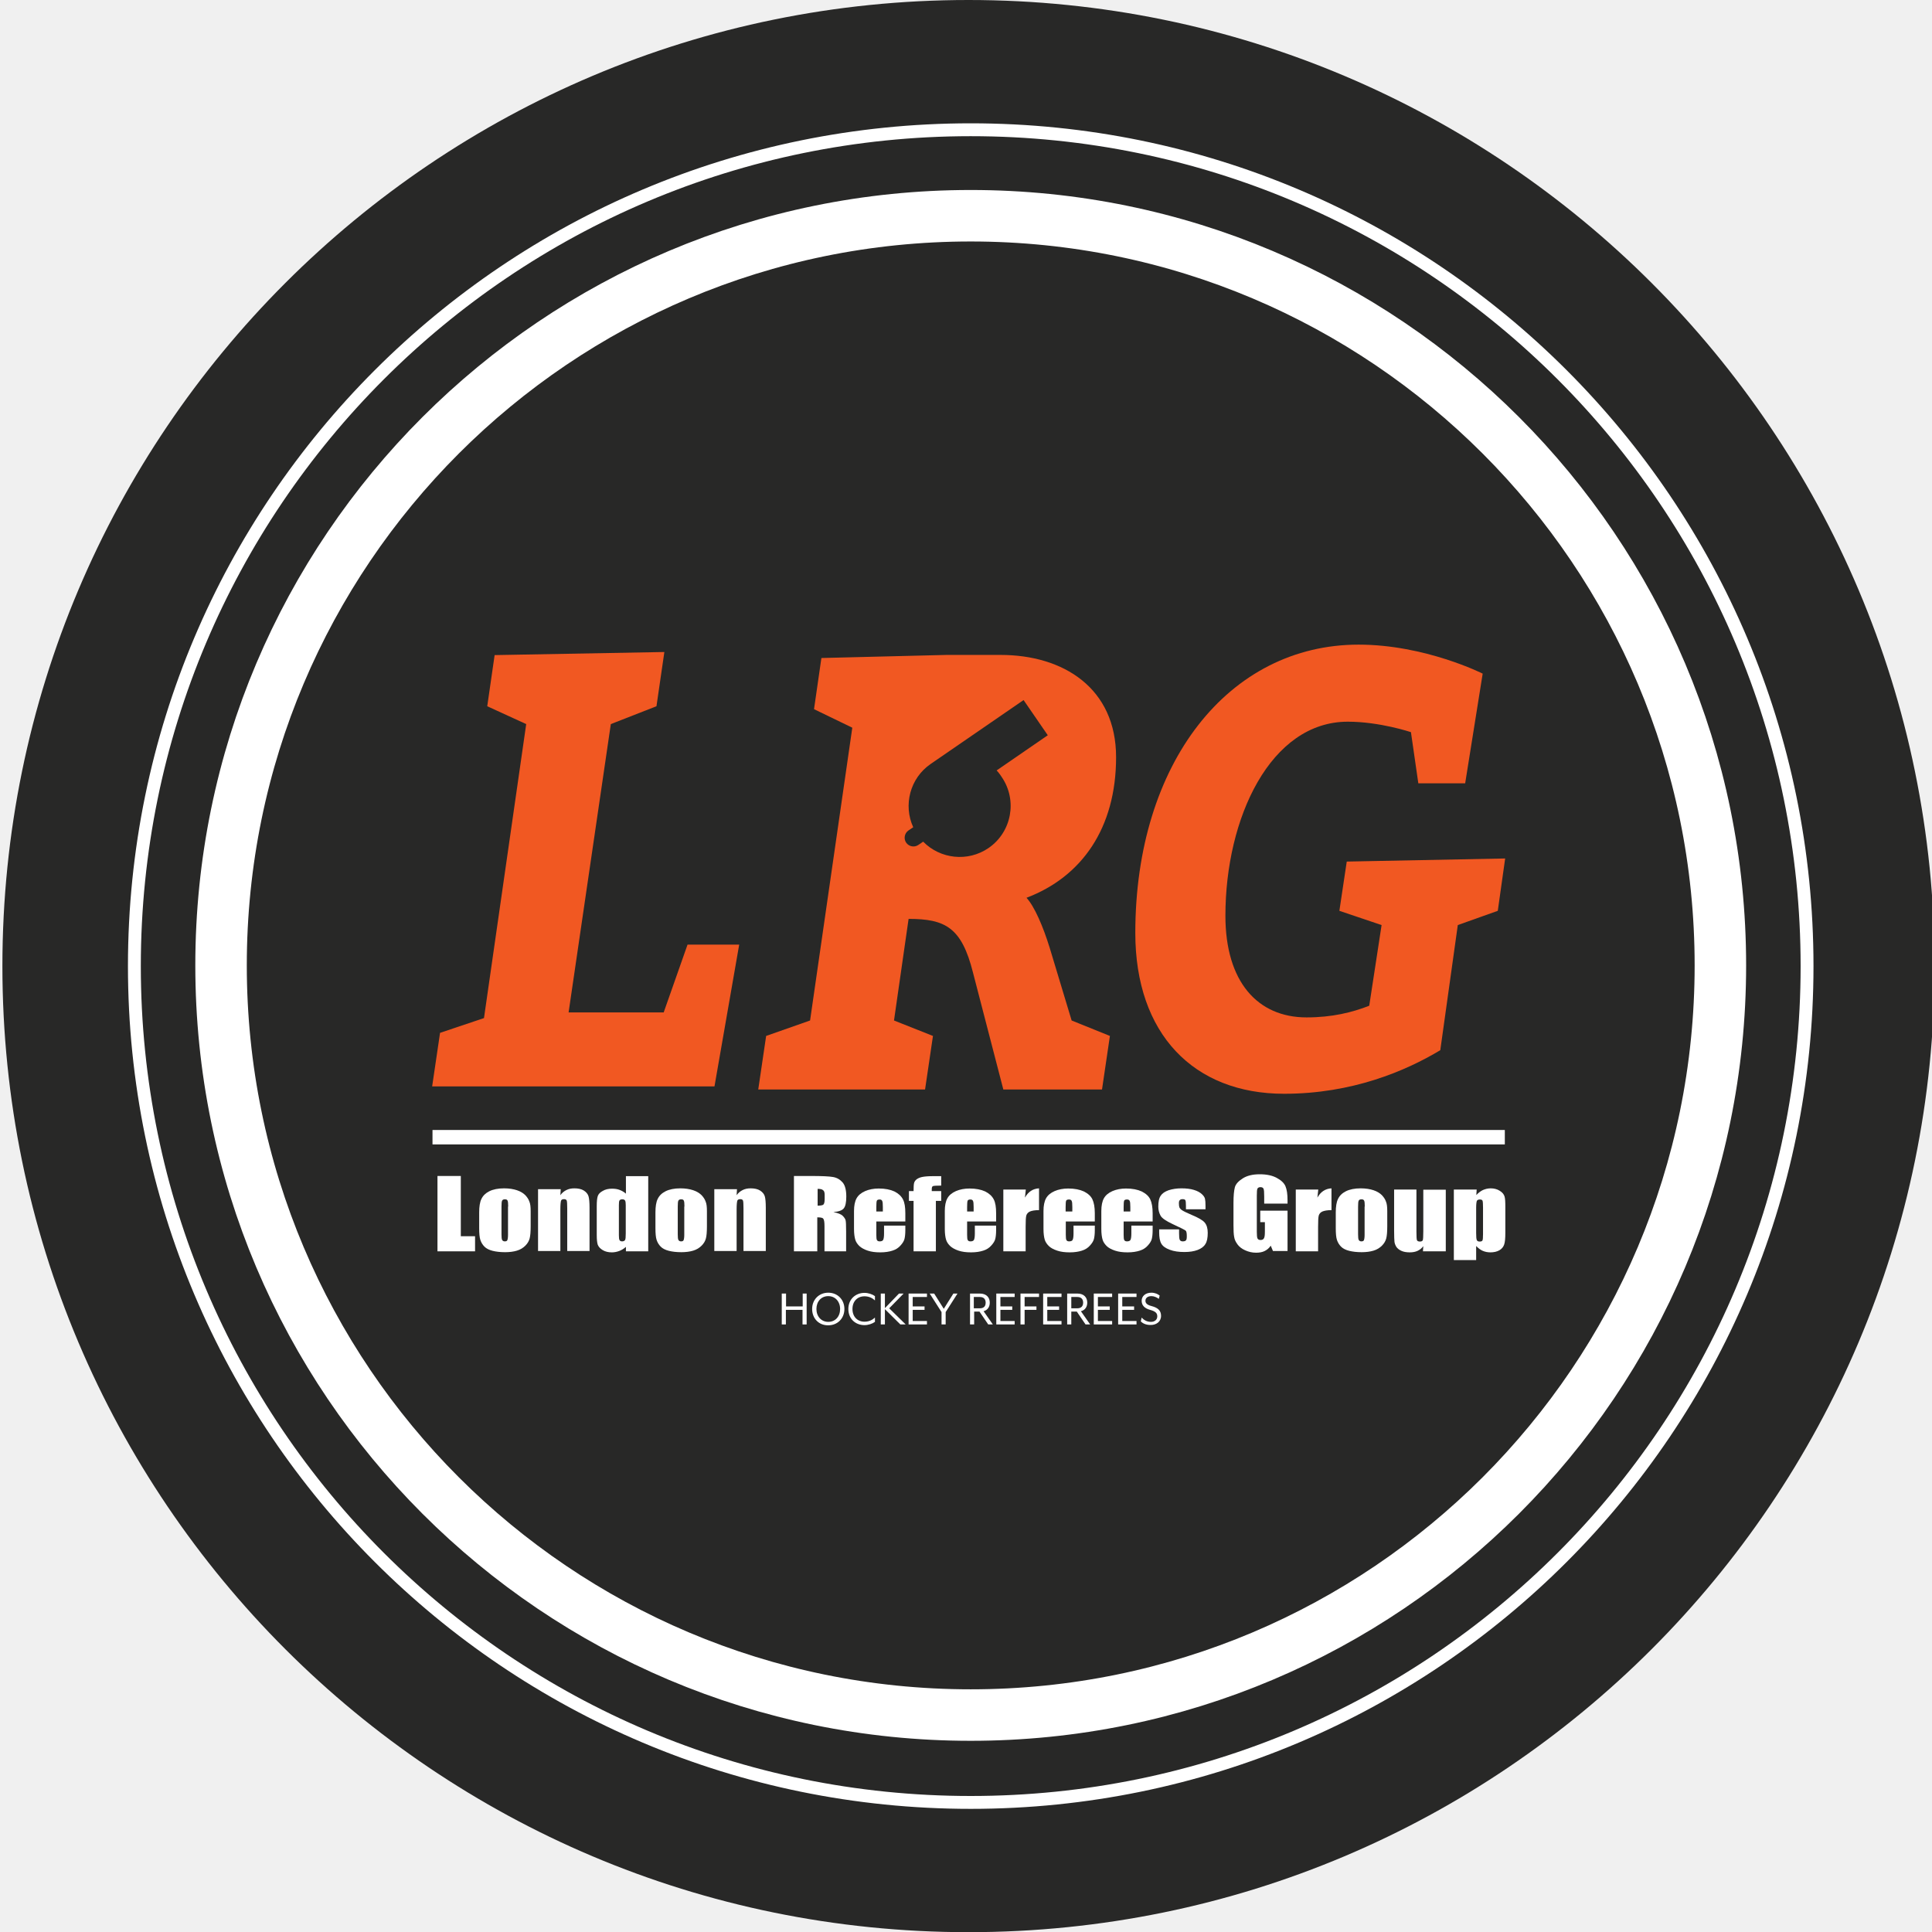
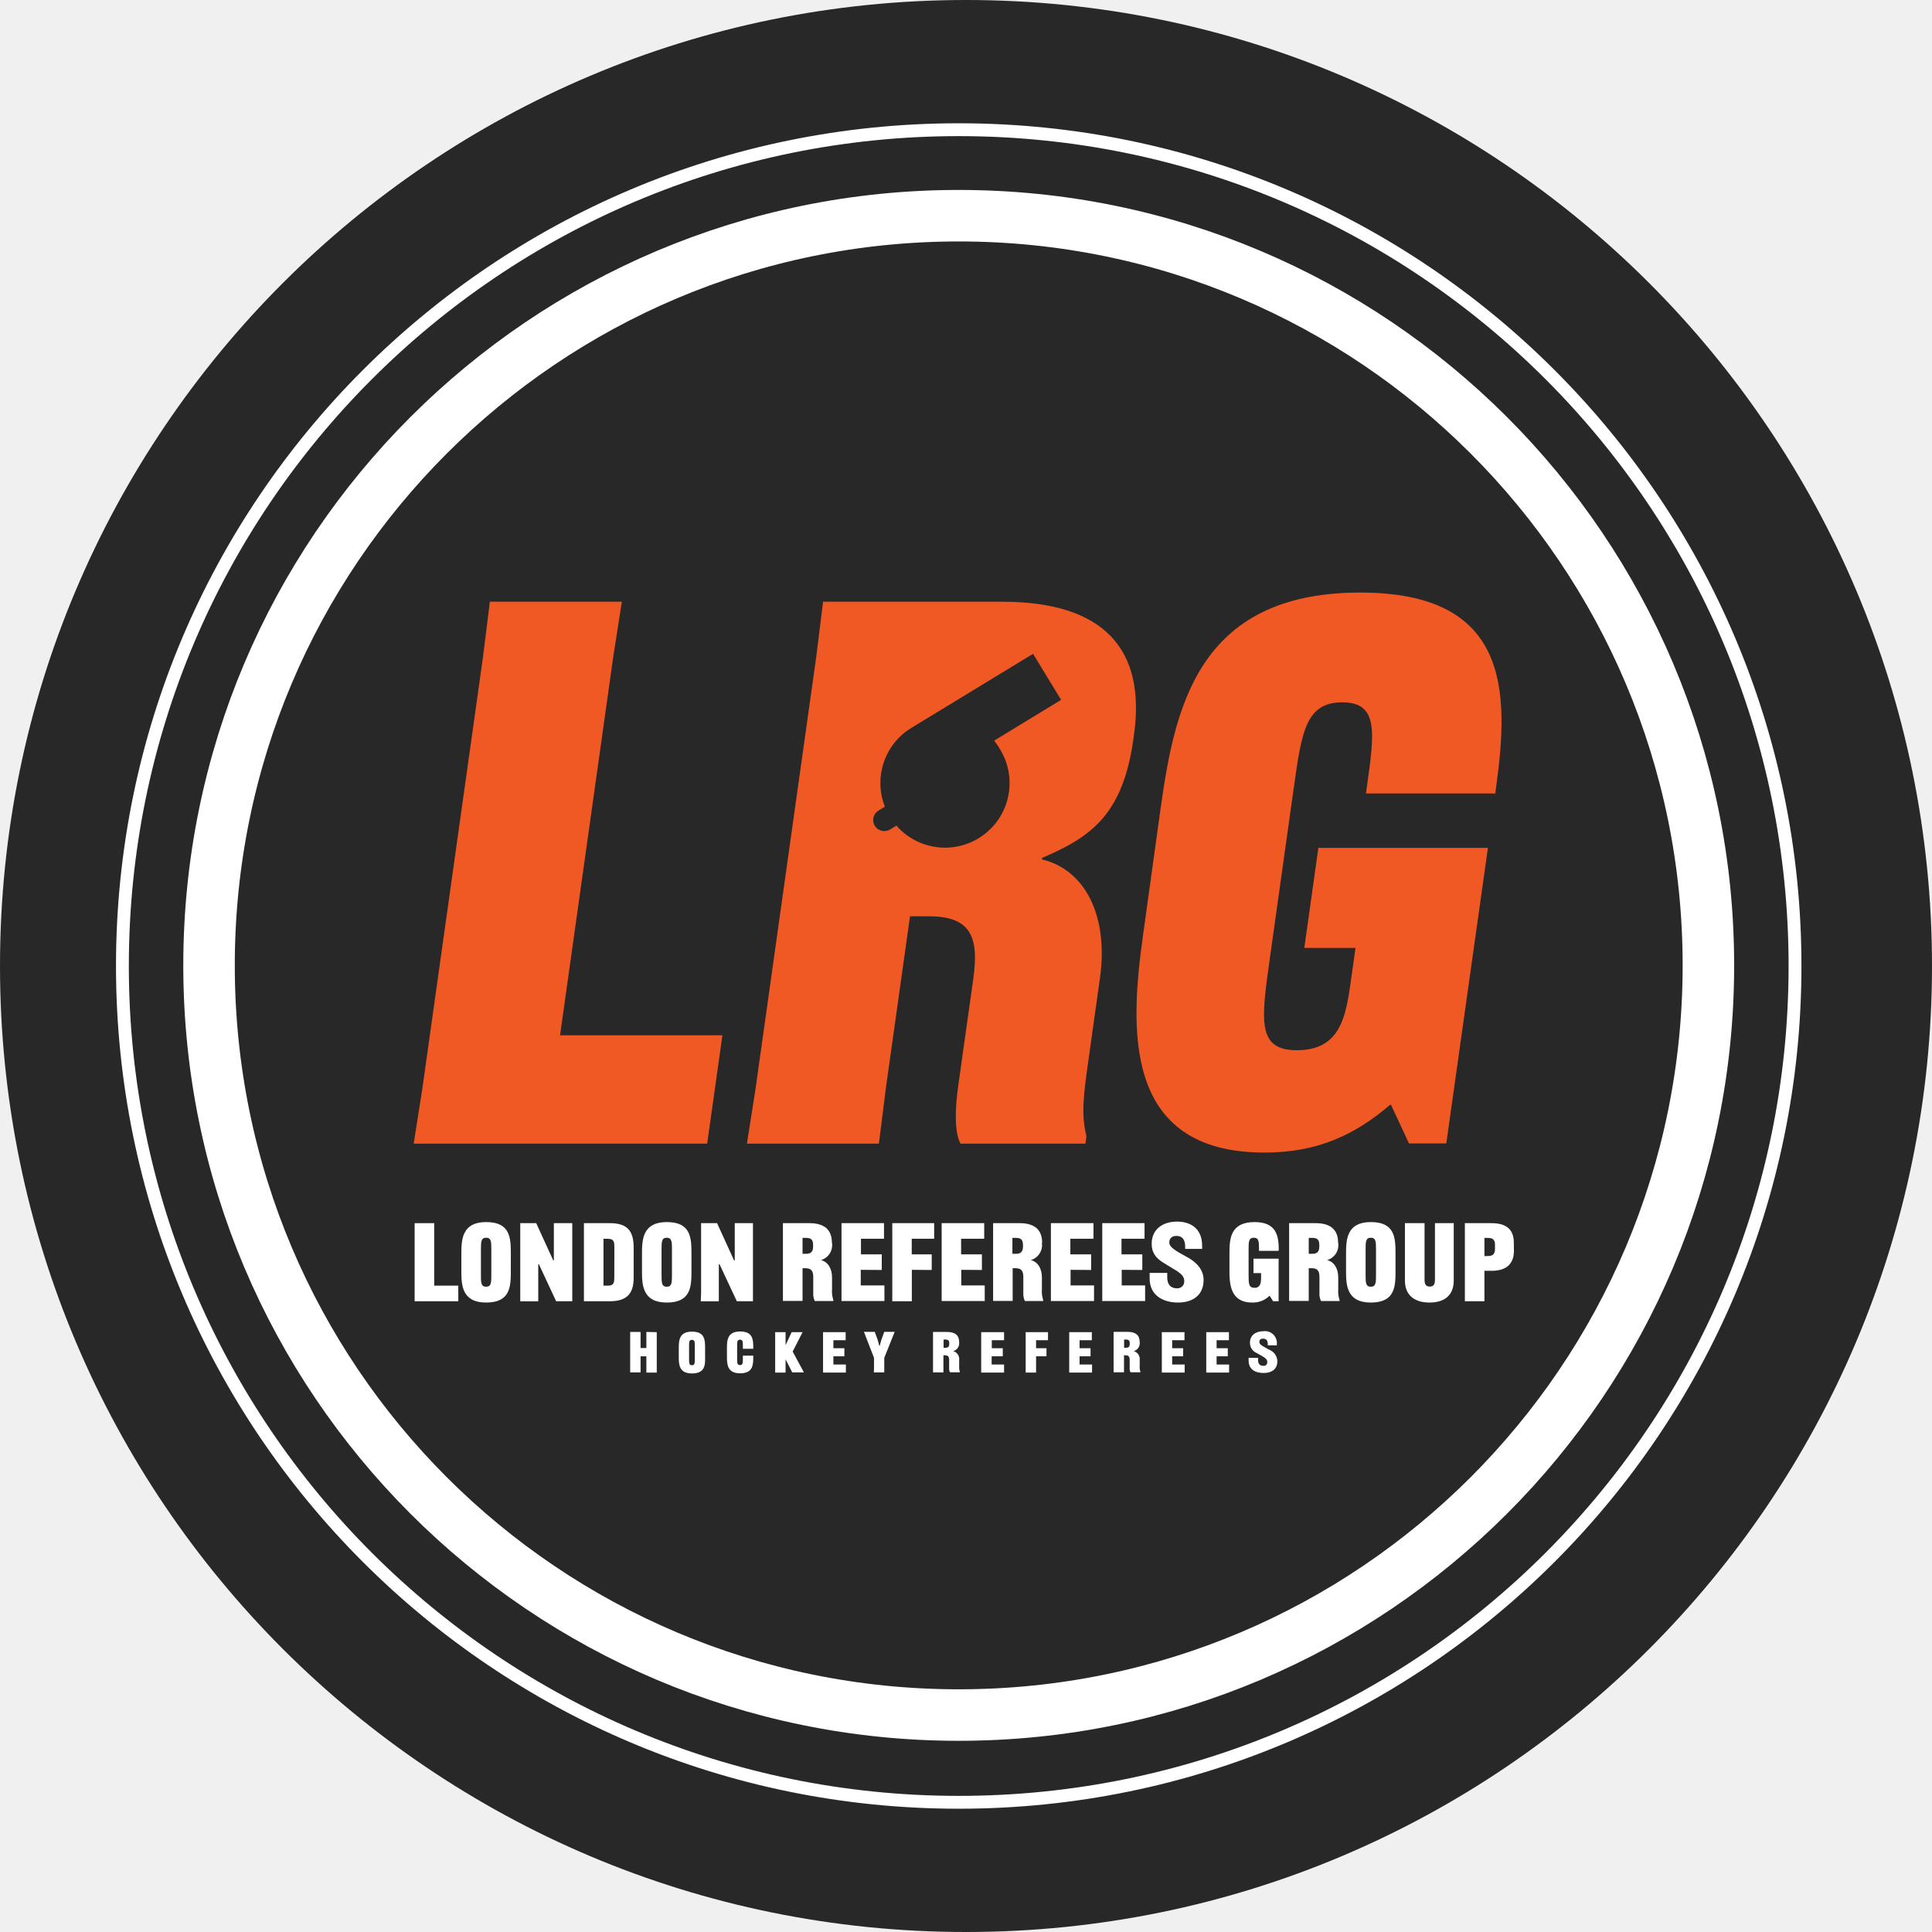
- <svg xmlns="http://www.w3.org/2000/svg" version="1.1" id="Layer_1" x="0px" y="0px" viewBox="0 0 112.57 112.57" style="enable-background:new 0 0 112.57 112.57;" xml:space="preserve">
-   <style type="text/css">
- 	.st0{fill:#282827;}
- 	.st1{fill:#F15822;}
- 	.st2{fill:#FFFFFF;}
- 	.st3{fill:none;stroke:#FFFFFF;stroke-width:3;stroke-miterlimit:10;}
- 	.st4{fill:none;stroke:#FFFFFF;stroke-width:0.75;stroke-miterlimit:10;}
- </style>
-   <g>
-     <circle class="st0" cx="56.43" cy="56.29" r="56.29" />
-   </g>
-   <path class="st1" d="M38.67,58.99l1.39-3.95h3.01l-1.44,8.26H25.18l0.46-3.12l2.56-0.86l2.46-17.13l-2.27-1.04l0.43-2.98l9.89-0.18  l-0.46,3.16l-2.66,1.04l-2.46,16.8H38.67z" />
-   <path class="st1" d="M74.82,63.73c-5.26,0-8.67-3.48-8.67-9.37c0-9.91,5.45-16.8,13.01-16.8c3.88,0,7.23,1.69,7.23,1.69l-1.02,6.39  h-2.73l-0.43-2.98c0,0-1.81-0.61-3.68-0.61c-4.5,0-7.13,5.6-7.13,11.31c0,3.84,1.87,5.92,4.73,5.92c1.48,0,2.66-0.29,3.65-0.68  l0.72-4.7l-2.46-0.83l0.43-2.87l9.23-0.18l-0.43,3.05l-2.33,0.83l-1.02,7.29C81.91,62.4,78.79,63.73,74.82,63.73z" />
-   <path class="st2" d="M26.85,68.52v3.51h0.83v0.88h-2.19v-4.39H26.85z" />
-   <path class="st2" d="M30.92,70.57v0.88c0,0.32-0.02,0.56-0.06,0.71c-0.04,0.15-0.12,0.29-0.25,0.42s-0.29,0.23-0.49,0.29  c-0.2,0.06-0.43,0.09-0.69,0.09c-0.29,0-0.53-0.03-0.73-0.08c-0.2-0.05-0.36-0.13-0.47-0.24s-0.19-0.24-0.24-0.39  c-0.05-0.15-0.07-0.38-0.07-0.69v-0.92c0-0.33,0.04-0.6,0.13-0.78c0.09-0.19,0.24-0.34,0.46-0.45c0.22-0.11,0.51-0.17,0.86-0.17  c0.29,0,0.54,0.04,0.75,0.11c0.21,0.07,0.37,0.17,0.49,0.29c0.11,0.12,0.19,0.24,0.23,0.36C30.9,70.13,30.92,70.32,30.92,70.57z   M29.61,70.3c0-0.18-0.01-0.3-0.04-0.35c-0.02-0.05-0.07-0.07-0.15-0.07c-0.08,0-0.13,0.02-0.16,0.07s-0.04,0.16-0.04,0.35v1.62  c0,0.17,0.01,0.28,0.04,0.33c0.03,0.05,0.08,0.08,0.15,0.08c0.08,0,0.13-0.02,0.15-0.07c0.02-0.05,0.04-0.15,0.04-0.3V70.3z" />
-   <path class="st2" d="M32.67,69.31l-0.02,0.33c0.09-0.13,0.21-0.23,0.35-0.3s0.29-0.1,0.47-0.1c0.22,0,0.41,0.04,0.55,0.13  s0.23,0.2,0.27,0.33c0.04,0.13,0.06,0.36,0.06,0.67v2.52h-1.3v-2.49c0-0.25-0.01-0.4-0.03-0.45c-0.02-0.05-0.07-0.08-0.16-0.08  c-0.09,0-0.15,0.03-0.17,0.09c-0.02,0.06-0.04,0.23-0.04,0.5v2.43h-1.3v-3.6H32.67z" />
-   <path class="st2" d="M37.77,68.52v4.39h-1.3v-0.26c-0.12,0.11-0.26,0.19-0.39,0.24c-0.14,0.05-0.28,0.08-0.43,0.08  c-0.2,0-0.38-0.04-0.53-0.13c-0.15-0.09-0.24-0.19-0.29-0.31c-0.04-0.12-0.06-0.31-0.06-0.57v-1.68c0-0.28,0.02-0.47,0.06-0.59  c0.04-0.12,0.14-0.22,0.29-0.3c0.15-0.09,0.33-0.13,0.54-0.13c0.16,0,0.31,0.02,0.44,0.07c0.13,0.05,0.26,0.12,0.37,0.22v-1.02  H37.77z M36.46,70.22c0-0.13-0.01-0.22-0.04-0.27c-0.03-0.05-0.08-0.07-0.16-0.07c-0.08,0-0.13,0.02-0.16,0.06  c-0.03,0.04-0.04,0.13-0.04,0.27v1.76c0,0.15,0.01,0.24,0.04,0.29c0.03,0.05,0.08,0.07,0.15,0.07c0.08,0,0.14-0.03,0.17-0.08  c0.03-0.05,0.04-0.18,0.04-0.38V70.22z" />
-   <path class="st2" d="M41.19,70.57v0.88c0,0.32-0.02,0.56-0.06,0.71c-0.04,0.15-0.12,0.29-0.25,0.42c-0.13,0.13-0.29,0.23-0.49,0.29  c-0.2,0.06-0.43,0.09-0.69,0.09c-0.29,0-0.53-0.03-0.73-0.08c-0.2-0.05-0.36-0.13-0.47-0.24s-0.19-0.24-0.24-0.39  c-0.05-0.15-0.07-0.38-0.07-0.69v-0.92c0-0.33,0.04-0.6,0.13-0.78c0.09-0.19,0.24-0.34,0.46-0.45c0.22-0.11,0.51-0.17,0.86-0.17  c0.29,0,0.54,0.04,0.75,0.11c0.21,0.07,0.37,0.17,0.49,0.29c0.11,0.12,0.19,0.24,0.23,0.36C41.17,70.13,41.19,70.32,41.19,70.57z   M39.88,70.3c0-0.18-0.01-0.3-0.04-0.35c-0.02-0.05-0.07-0.07-0.15-0.07c-0.08,0-0.13,0.02-0.16,0.07s-0.04,0.16-0.04,0.35v1.62  c0,0.17,0.01,0.28,0.04,0.33c0.03,0.05,0.08,0.08,0.15,0.08c0.08,0,0.13-0.02,0.15-0.07c0.02-0.05,0.04-0.15,0.04-0.3V70.3z" />
-   <path class="st2" d="M42.94,69.31l-0.02,0.33c0.09-0.13,0.21-0.23,0.35-0.3s0.29-0.1,0.47-0.1c0.22,0,0.41,0.04,0.55,0.13  c0.14,0.09,0.23,0.2,0.27,0.33c0.04,0.13,0.06,0.36,0.06,0.67v2.52h-1.3v-2.49c0-0.25-0.01-0.4-0.03-0.45  c-0.02-0.05-0.07-0.08-0.16-0.08c-0.09,0-0.15,0.03-0.17,0.09c-0.02,0.06-0.04,0.23-0.04,0.5v2.43h-1.3v-3.6H42.94z" />
-   <path class="st2" d="M46.28,68.52h0.96c0.64,0,1.08,0.02,1.3,0.06c0.23,0.04,0.41,0.15,0.56,0.32c0.14,0.17,0.21,0.44,0.21,0.82  c0,0.34-0.05,0.57-0.15,0.69c-0.1,0.12-0.3,0.19-0.6,0.21c0.27,0.06,0.45,0.13,0.54,0.22c0.09,0.09,0.15,0.18,0.17,0.26  s0.03,0.29,0.03,0.65v1.16h-1.26v-1.46c0-0.23-0.02-0.38-0.07-0.44c-0.04-0.06-0.16-0.08-0.35-0.08v1.98h-1.36V68.52z M47.64,69.27  v0.98c0.15,0,0.26-0.02,0.32-0.05c0.06-0.04,0.09-0.15,0.09-0.34v-0.24c0-0.14-0.03-0.23-0.09-0.27  C47.9,69.29,47.79,69.27,47.64,69.27z" />
-   <path class="st2" d="M52.75,71.17h-1.69v0.78c0,0.16,0.01,0.27,0.04,0.31c0.03,0.05,0.08,0.07,0.16,0.07c0.1,0,0.17-0.03,0.2-0.09  c0.03-0.06,0.05-0.18,0.05-0.36v-0.47h1.24v0.27c0,0.22-0.02,0.39-0.05,0.51c-0.03,0.12-0.11,0.25-0.23,0.38  c-0.12,0.14-0.28,0.24-0.47,0.3s-0.42,0.1-0.71,0.1c-0.28,0-0.52-0.03-0.73-0.1c-0.21-0.07-0.37-0.16-0.49-0.27  c-0.12-0.12-0.2-0.24-0.24-0.38s-0.07-0.34-0.07-0.61v-1.05c0-0.31,0.05-0.56,0.15-0.74c0.1-0.18,0.27-0.32,0.5-0.42  s0.5-0.15,0.79-0.15c0.37,0,0.67,0.06,0.91,0.17c0.24,0.12,0.4,0.27,0.5,0.46s0.14,0.46,0.14,0.81V71.17z M51.44,70.59v-0.26  c0-0.19-0.01-0.31-0.04-0.36c-0.02-0.05-0.07-0.08-0.14-0.08c-0.09,0-0.15,0.02-0.17,0.07c-0.02,0.05-0.03,0.17-0.03,0.37v0.26  H51.44z" />
-   <path class="st2" d="M54.84,68.52v0.56c-0.27,0-0.43,0.01-0.48,0.03c-0.05,0.02-0.07,0.08-0.07,0.18v0.11h0.55v0.57h-0.31v2.94h-1.3  v-2.94h-0.27V69.4h0.27c0-0.24,0.01-0.39,0.03-0.47s0.07-0.15,0.14-0.21c0.08-0.06,0.18-0.11,0.32-0.14  c0.14-0.03,0.35-0.05,0.64-0.05H54.84z" />
-   <path class="st2" d="M58.04,71.17h-1.69v0.78c0,0.16,0.01,0.27,0.04,0.31c0.03,0.05,0.08,0.07,0.16,0.07c0.1,0,0.17-0.03,0.2-0.09  c0.03-0.06,0.05-0.18,0.05-0.36v-0.47h1.24v0.27c0,0.22-0.02,0.39-0.05,0.51c-0.03,0.12-0.11,0.25-0.23,0.38  c-0.12,0.14-0.28,0.24-0.47,0.3s-0.42,0.1-0.71,0.1c-0.28,0-0.52-0.03-0.73-0.1c-0.21-0.07-0.37-0.16-0.49-0.27  c-0.12-0.12-0.2-0.24-0.24-0.38s-0.07-0.34-0.07-0.61v-1.05c0-0.31,0.05-0.56,0.15-0.74c0.1-0.18,0.27-0.32,0.5-0.42  s0.5-0.15,0.79-0.15c0.37,0,0.67,0.06,0.91,0.17c0.24,0.12,0.4,0.27,0.5,0.46s0.14,0.46,0.14,0.81V71.17z M56.73,70.59v-0.26  c0-0.19-0.01-0.31-0.04-0.36c-0.02-0.05-0.07-0.08-0.14-0.08c-0.09,0-0.15,0.02-0.17,0.07c-0.02,0.05-0.03,0.17-0.03,0.37v0.26  H56.73z" />
-   <path class="st2" d="M59.77,69.31l-0.05,0.47c0.19-0.34,0.46-0.52,0.82-0.54v1.27c-0.24,0-0.41,0.03-0.53,0.08  c-0.11,0.05-0.18,0.13-0.21,0.23s-0.04,0.32-0.04,0.67v1.42h-1.3v-3.6H59.77z" />
-   <path class="st2" d="M63.79,71.17H62.1v0.78c0,0.16,0.01,0.27,0.04,0.31c0.03,0.05,0.08,0.07,0.16,0.07c0.1,0,0.17-0.03,0.2-0.09  c0.03-0.06,0.05-0.18,0.05-0.36v-0.47h1.24v0.27c0,0.22-0.02,0.39-0.05,0.51c-0.03,0.12-0.11,0.25-0.23,0.38  c-0.12,0.14-0.28,0.24-0.47,0.3s-0.42,0.1-0.71,0.1c-0.28,0-0.52-0.03-0.73-0.1s-0.38-0.16-0.49-0.27c-0.12-0.12-0.2-0.24-0.24-0.38  c-0.04-0.14-0.07-0.34-0.07-0.61v-1.05c0-0.31,0.05-0.56,0.15-0.74c0.1-0.18,0.27-0.32,0.5-0.42c0.23-0.1,0.5-0.15,0.79-0.15  c0.37,0,0.67,0.06,0.91,0.17c0.24,0.12,0.41,0.27,0.5,0.46s0.14,0.46,0.14,0.81V71.17z M62.48,70.59v-0.26  c0-0.19-0.01-0.31-0.04-0.36c-0.02-0.05-0.07-0.08-0.15-0.08c-0.09,0-0.15,0.02-0.17,0.07c-0.02,0.05-0.03,0.17-0.03,0.37v0.26  H62.48z" />
-   <path class="st2" d="M67.16,71.17h-1.69v0.78c0,0.16,0.01,0.27,0.04,0.31c0.03,0.05,0.08,0.07,0.16,0.07c0.1,0,0.17-0.03,0.2-0.09  c0.03-0.06,0.05-0.18,0.05-0.36v-0.47h1.24v0.27c0,0.22-0.02,0.39-0.05,0.51c-0.03,0.12-0.11,0.25-0.23,0.38  c-0.12,0.14-0.28,0.24-0.47,0.3s-0.42,0.1-0.71,0.1c-0.28,0-0.52-0.03-0.73-0.1s-0.38-0.16-0.49-0.27c-0.12-0.12-0.2-0.24-0.24-0.38  c-0.04-0.14-0.07-0.34-0.07-0.61v-1.05c0-0.31,0.05-0.56,0.15-0.74c0.1-0.18,0.27-0.32,0.5-0.42c0.23-0.1,0.5-0.15,0.79-0.15  c0.37,0,0.67,0.06,0.91,0.17c0.24,0.12,0.41,0.27,0.5,0.46s0.14,0.46,0.14,0.81V71.17z M65.86,70.59v-0.26  c0-0.19-0.01-0.31-0.04-0.36c-0.02-0.05-0.07-0.08-0.15-0.08c-0.09,0-0.15,0.02-0.17,0.07c-0.02,0.05-0.03,0.17-0.03,0.37v0.26  H65.86z" />
-   <path class="st2" d="M70.25,70.46H69.1v-0.2c0-0.17-0.01-0.27-0.03-0.32s-0.08-0.07-0.17-0.07c-0.07,0-0.13,0.02-0.16,0.06  c-0.04,0.04-0.05,0.1-0.05,0.18c0,0.11,0.01,0.19,0.03,0.24c0.02,0.05,0.07,0.11,0.16,0.17c0.09,0.06,0.28,0.15,0.56,0.27  c0.38,0.16,0.63,0.3,0.75,0.44c0.12,0.14,0.18,0.34,0.18,0.6c0,0.29-0.04,0.51-0.14,0.66c-0.09,0.15-0.24,0.26-0.45,0.34  c-0.21,0.08-0.47,0.12-0.77,0.12c-0.33,0-0.61-0.04-0.85-0.13c-0.24-0.09-0.4-0.2-0.49-0.35c-0.09-0.15-0.13-0.37-0.13-0.67v-0.17  h1.16v0.23c0,0.19,0.01,0.32,0.04,0.38c0.03,0.06,0.09,0.09,0.17,0.09c0.09,0,0.16-0.02,0.19-0.06c0.04-0.04,0.05-0.12,0.05-0.25  c0-0.17-0.02-0.28-0.07-0.32c-0.05-0.04-0.3-0.17-0.76-0.38c-0.38-0.18-0.62-0.34-0.7-0.49c-0.08-0.15-0.13-0.32-0.13-0.52  c0-0.29,0.04-0.5,0.14-0.64c0.09-0.14,0.24-0.24,0.46-0.32c0.22-0.07,0.47-0.11,0.75-0.11c0.28,0,0.53,0.03,0.72,0.09  c0.2,0.06,0.35,0.14,0.46,0.24c0.11,0.1,0.17,0.19,0.19,0.28s0.03,0.22,0.03,0.4V70.46z" />
-   <path class="st2" d="M75.02,70.13h-1.36v-0.4c0-0.25-0.01-0.41-0.04-0.47c-0.03-0.06-0.09-0.09-0.18-0.09  c-0.08,0-0.14,0.03-0.17,0.08s-0.04,0.19-0.04,0.42v2.1c0,0.2,0.01,0.33,0.04,0.39s0.09,0.09,0.18,0.09c0.1,0,0.17-0.04,0.2-0.11  c0.04-0.07,0.05-0.21,0.05-0.41v-0.52h-0.27v-0.67h1.59v2.35h-0.85l-0.13-0.31c-0.09,0.14-0.21,0.24-0.35,0.31  c-0.14,0.07-0.31,0.1-0.5,0.1c-0.23,0-0.44-0.05-0.64-0.14c-0.2-0.09-0.35-0.21-0.45-0.35c-0.1-0.14-0.17-0.28-0.19-0.43  c-0.03-0.15-0.04-0.38-0.04-0.68v-1.3c0-0.42,0.03-0.72,0.08-0.91s0.21-0.36,0.46-0.52s0.58-0.24,0.99-0.24  c0.4,0,0.73,0.07,0.99,0.21c0.26,0.14,0.43,0.3,0.51,0.49c0.08,0.19,0.12,0.46,0.12,0.82V70.13z" />
-   <path class="st2" d="M76.81,69.31l-0.05,0.47c0.19-0.34,0.46-0.52,0.82-0.54v1.27c-0.24,0-0.41,0.03-0.53,0.08  c-0.11,0.05-0.18,0.13-0.21,0.23s-0.04,0.32-0.04,0.67v1.42h-1.3v-3.6H76.81z" />
-   <path class="st2" d="M80.83,70.57v0.88c0,0.32-0.02,0.56-0.06,0.71c-0.04,0.15-0.12,0.29-0.25,0.42s-0.29,0.23-0.49,0.29  c-0.2,0.06-0.43,0.09-0.69,0.09c-0.29,0-0.53-0.03-0.73-0.08c-0.2-0.05-0.36-0.13-0.47-0.24c-0.11-0.11-0.19-0.24-0.24-0.39  c-0.05-0.15-0.07-0.38-0.07-0.69v-0.92c0-0.33,0.04-0.6,0.13-0.78c0.09-0.19,0.24-0.34,0.46-0.45s0.51-0.17,0.86-0.17  c0.29,0,0.54,0.04,0.75,0.11s0.37,0.17,0.49,0.29c0.11,0.12,0.19,0.24,0.23,0.36C80.81,70.13,80.83,70.32,80.83,70.57z M79.52,70.3  c0-0.18-0.01-0.3-0.04-0.35s-0.07-0.07-0.15-0.07c-0.08,0-0.13,0.02-0.16,0.07c-0.03,0.05-0.04,0.16-0.04,0.35v1.62  c0,0.17,0.01,0.28,0.04,0.33c0.03,0.05,0.08,0.08,0.15,0.08c0.08,0,0.13-0.02,0.15-0.07s0.04-0.15,0.04-0.3V70.3z" />
-   <path class="st2" d="M84.24,69.31v3.6h-1.33l0.02-0.3c-0.09,0.12-0.2,0.21-0.33,0.27c-0.13,0.06-0.28,0.09-0.46,0.09  c-0.2,0-0.36-0.03-0.49-0.09c-0.13-0.06-0.22-0.13-0.29-0.23c-0.06-0.1-0.1-0.2-0.11-0.3s-0.02-0.31-0.02-0.62v-2.42h1.3v2.45  c0,0.28,0.01,0.45,0.03,0.5c0.02,0.05,0.08,0.08,0.17,0.08c0.1,0,0.15-0.03,0.17-0.08c0.02-0.05,0.03-0.23,0.03-0.52v-2.42H84.24z" />
-   <path class="st2" d="M86.04,69.31l-0.02,0.32c0.12-0.13,0.24-0.22,0.38-0.29c0.14-0.06,0.29-0.1,0.46-0.1c0.2,0,0.38,0.05,0.52,0.14  c0.15,0.09,0.24,0.2,0.28,0.32c0.04,0.12,0.05,0.32,0.05,0.61v1.51c0,0.33-0.02,0.56-0.07,0.7c-0.05,0.14-0.14,0.25-0.28,0.33  c-0.14,0.08-0.32,0.12-0.52,0.12c-0.16,0-0.31-0.03-0.45-0.09c-0.14-0.06-0.26-0.16-0.38-0.28v0.82h-1.3v-4.11H86.04z M86.41,70.36  c0-0.22-0.01-0.36-0.03-0.4c-0.02-0.05-0.07-0.07-0.16-0.07c-0.09,0-0.14,0.03-0.17,0.08c-0.02,0.05-0.04,0.19-0.04,0.39v1.49  c0,0.22,0.01,0.35,0.04,0.41s0.08,0.08,0.17,0.08c0.08,0,0.14-0.02,0.16-0.07c0.02-0.05,0.03-0.17,0.03-0.36V70.36z" />
-   <g>
-     <circle class="st3" cx="56.56" cy="56.25" r="43.68" />
-   </g>
-   <path class="st2" d="M45.56,75.37h0.24v0.75h0.97v-0.75H47v1.8h-0.24v-0.85h-0.97v0.85h-0.24V75.37z" />
-   <path class="st2" d="M47.32,76.27c0-0.55,0.4-0.95,0.94-0.95c0.54,0,0.94,0.4,0.94,0.95s-0.4,0.95-0.94,0.95  C47.72,77.23,47.32,76.83,47.32,76.27z M48.95,76.27c0-0.44-0.29-0.75-0.69-0.75c-0.41,0-0.69,0.31-0.69,0.75  c0,0.44,0.29,0.75,0.69,0.75C48.67,77.02,48.95,76.71,48.95,76.27z" />
-   <path class="st2" d="M49.43,76.27c0-0.58,0.43-0.94,0.94-0.94c0.22,0,0.46,0.08,0.61,0.19v0.25c-0.14-0.13-0.34-0.24-0.61-0.24  c-0.41,0-0.7,0.29-0.7,0.74c0,0.45,0.29,0.74,0.7,0.74c0.27,0,0.47-0.11,0.61-0.24v0.25c-0.15,0.11-0.39,0.19-0.61,0.19  C49.86,77.21,49.43,76.86,49.43,76.27z" />
-   <path class="st2" d="M51.32,75.37h0.24v0.85l0.82-0.85h0.27l-0.84,0.86l0.96,0.94h-0.31l-0.9-0.89v0.89h-0.24V75.37z" />
-   <path class="st2" d="M52.94,75.37h1.07v0.2h-0.83v0.55h0.69v0.2h-0.69v0.65h0.83v0.2h-1.07V75.37z" />
-   <path class="st2" d="M54.86,76.45l-0.69-1.08h0.26l0.56,0.89l0.56-0.89h0.24l-0.69,1.08v0.72h-0.24V76.45z" />
-   <path class="st2" d="M56.51,75.37h0.58c0.4,0,0.58,0.24,0.58,0.53c0,0.23-0.11,0.43-0.36,0.5l0.54,0.77h-0.27l-0.51-0.75h-0.31v0.75  h-0.24V75.37z M57.09,76.23c0.27,0,0.34-0.16,0.34-0.33c0-0.17-0.08-0.33-0.34-0.33h-0.35v0.66H57.09z" />
-   <path class="st2" d="M58.05,75.37h1.07v0.2h-0.83v0.55h0.69v0.2h-0.69v0.65h0.83v0.2h-1.07V75.37z" />
-   <path class="st2" d="M59.47,75.37h1.07v0.2H59.7v0.55h0.69v0.2H59.7v0.85h-0.24V75.37z" />
-   <path class="st2" d="M60.78,75.37h1.07v0.2h-0.83v0.55h0.69v0.2h-0.69v0.65h0.83v0.2h-1.07V75.37z" />
-   <path class="st2" d="M62.19,75.37h0.58c0.4,0,0.58,0.24,0.58,0.53c0,0.23-0.11,0.43-0.37,0.5l0.54,0.77h-0.27l-0.51-0.75h-0.32v0.75  h-0.24V75.37z M62.77,76.23c0.26,0,0.34-0.16,0.34-0.33c0-0.17-0.08-0.33-0.34-0.33h-0.35v0.66H62.77z" />
-   <path class="st2" d="M63.73,75.37h1.07v0.2h-0.83v0.55h0.69v0.2h-0.69v0.65h0.83v0.2h-1.07V75.37z" />
-   <path class="st2" d="M65.15,75.37h1.07v0.2h-0.83v0.55h0.69v0.2h-0.69v0.65h0.83v0.2h-1.07V75.37z" />
-   <path class="st2" d="M66.47,76.99l0.05-0.22c0.11,0.12,0.28,0.25,0.54,0.25c0.21,0,0.37-0.12,0.37-0.32c0-0.18-0.09-0.29-0.42-0.38  c-0.33-0.09-0.49-0.27-0.49-0.53c0-0.26,0.21-0.47,0.57-0.47c0.2,0,0.38,0.08,0.48,0.17l-0.05,0.19c-0.12-0.09-0.28-0.16-0.43-0.16  c-0.22,0-0.35,0.11-0.35,0.27c0,0.13,0.08,0.24,0.36,0.31c0.38,0.1,0.55,0.27,0.55,0.57c0,0.35-0.29,0.53-0.59,0.53  C66.77,77.21,66.57,77.1,66.47,76.99z" />
-   <circle class="st4" cx="56.56" cy="56.29" r="48.73" />
-   <path class="st1" d="M61.16,55.22c-0.39-1.26-0.89-2.41-1.35-2.91c3.22-1.22,5.22-4.06,5.22-8.19c0-4.02-3.06-5.96-6.73-5.96h-3.15  l-7.29,0.18l-0.43,2.98l2.23,1.08L47.2,59.46l-2.56,0.9l-0.46,3.12h9.72l0.46-3.12l-2.27-0.9l0.85-5.92c2.14,0,3.09,0.5,3.75,3.12  l1.77,6.82h5.75l0.46-3.12l-2.23-0.9L61.16,55.22z M57.6,49.41c-1.21,0.83-2.82,0.64-3.81-0.37l-0.28,0.19  c-0.23,0.16-0.55,0.1-0.71-0.13c-0.16-0.23-0.1-0.55,0.13-0.71l0.28-0.19c-0.59-1.29-0.19-2.86,1.02-3.69l5.41-3.72l1.41,2.05  l-2.98,2.05c0.15,0.15,0.3,0.39,0.3,0.39C59.29,46.63,58.95,48.48,57.6,49.41z" />
-   <rect x="25.2" y="65.84" class="st2" width="62.48" height="0.84" />
+ <svg xmlns="http://www.w3.org/2000/svg" id="Layer_1" data-name="Layer 1" viewBox="0 0 371.36 371.36">
+   <defs>
+     <style>.cls-1{fill:#282828;}.cls-2{fill:#fff;}.cls-3,.cls-4{fill:none;stroke:#fff;stroke-miterlimit:10;}.cls-3{stroke-width:9.9px;}.cls-4{stroke-width:2.47px;}.cls-5{fill:#f15924;}</style>
+   </defs>
+   <circle class="cls-1" cx="185.68" cy="185.68" r="185.68" />
+   <path class="cls-2" d="M79.7,250.12l0-1.53V236.65l0-1.54h3.76l0,1.54v10.47h4.63v3Z" />
+   <path class="cls-2" d="M93.44,250.37c-4.63,0-4.76-3.35-4.76-6v-3.4c0-2.71.13-6.07,4.76-6.07s4.75,3,4.75,6.07v3.4C98.19,247.33,98.07,250.37,93.44,250.37Zm-1-5.37c0,1.51,0,2.33,1,2.33s1-.82,1-2.33v-4.76c0-1.51,0-2.33-1-2.33s-1,.82-1,2.33Z" />
+   <path class="cls-2" d="M100,248.59V236.65l0-1.54h3.07l3.27,7.16h.12v-5.62l0-1.54H110l0,1.54v11.94l0,1.53h-3.1L103.58,243h-.12v5.6l0,1.53H100Z" />
+   <path class="cls-2" d="M121.8,245.59c0,2.6-.89,4.53-4.56,4.53h-5l0-1.53V236.65l0-1.54h5c3.57,0,4.51,1.73,4.56,4.54Zm-3.71-5.77c0-1,0-1.7-1.22-1.7H116v9h.86c1.19,0,1.22-.65,1.22-1.7Z" />
+   <path class="cls-2" d="M128.16,250.37c-4.63,0-4.76-3.35-4.76-6v-3.4c0-2.71.13-6.07,4.76-6.07s4.75,3,4.75,6.07v3.4C132.91,247.33,132.79,250.37,128.16,250.37Zm-1-5.37c0,1.51,0,2.33,1,2.33s1-.82,1-2.33v-4.76c0-1.51,0-2.33-1-2.33s-1,.82-1,2.33Z" />
+   <path class="cls-2" d="M134.76,248.59V236.65l0-1.54h3.07l3.27,7.16h.13v-5.62l0-1.54h3.5l0,1.54v11.94l0,1.53h-3.1L138.3,243h-.13v5.6l0,1.53h-3.47Z" />
+   <path class="cls-2" d="M159.93,238.93a3,3,0,0,1-2.13,3.28v0c1.29.3,2.13,1.58,2.13,3.3v2.29a5.13,5.13,0,0,0,.25,2.07v.21h-3.57a3.18,3.18,0,0,1-.29-1.59v-3c0-1.22-.38-1.72-1.54-1.72h-.52v4.76l0,1.53h-3.77l0-1.53V236.65l0-1.54h5.11c2.92,0,4.3,1.33,4.3,3.72ZM154.26,241h.67c1,0,1.36-.44,1.36-1.42v-.28c0-1-.37-1.36-1.36-1.36h-.67Z" />
+   <path class="cls-2" d="M165.45,244.08v3H170v3h-8.25l0-1.53V236.65l0-1.54h8.17v3h-4.43v3h4v3Z" />
+   <path class="cls-2" d="M175.27,244.08v4.51l0,1.53h-3.76l0-1.53V236.65l0-1.54h8.05v3h-4.31v3h3.84v3Z" />
+   <path class="cls-2" d="M184.77,244.08v3h4.51v3H181l0-1.53V236.65l0-1.54h8.18v3h-4.44v3h4v3Z" />
+   <path class="cls-2" d="M200.27,238.93a3,3,0,0,1-2.13,3.28v0c1.29.3,2.13,1.58,2.13,3.3v2.29a5.33,5.33,0,0,0,.24,2.07v.21H197a3.17,3.17,0,0,1-.3-1.59v-3c0-1.22-.37-1.72-1.53-1.72h-.52v4.76l0,1.53h-3.76l0-1.53V236.65l0-1.54H196c2.92,0,4.31,1.33,4.31,3.72ZM194.6,241h.66c1,0,1.37-.44,1.37-1.42v-.28c0-1-.37-1.36-1.37-1.36h-.66Z" />
+   <path class="cls-2" d="M205.78,244.08v3h4.51v3H202l0-1.53V236.65l0-1.54h8.18v3h-4.44v3h4v3Z" />
+   <path class="cls-2" d="M215.61,244.08v3h4.5v3h-8.24l0-1.53V236.65l0-1.54H220v3h-4.43v3h4v3Z" />
+   <path class="cls-2" d="M224.36,244.67v.88c0,1.38.72,2.08,1.81,2.08a1.31,1.31,0,0,0,1.46-1.39c0-.92-.61-1.49-2.13-2.37l-1.63-1c-1.86-1.07-2.5-2.24-2.5-3.8,0-2.81,2.15-4.26,4.88-4.26,2.57,0,4.82,1.3,4.82,4.64v.61h-3.26v-.4c0-1.45-.62-2.1-1.66-2.1-.82,0-1.39.42-1.39,1.24,0,.5.22,1,1.93,2l1.66.93c2.85,1.59,3,3.59,3,4.3,0,2.77-1.9,4.34-4.92,4.34-2.75,0-5.45-1.3-5.45-4.61v-1.09Z" />
+   <path class="cls-2" d="M245.7,240.43H242v-.19c0-1.51,0-2.33-1-2.33s-1,.82-1,2.33V245c0,1.72,0,2.54,1.14,2.54s1.26-1,1.26-1.95v-.88h-1.46v-2.77h4.83v8.18h-1.06l-.67-1.07h0a4.55,4.55,0,0,1-3.39,1.32c-4.09,0-4.33-3.5-4.33-6v-3.4c0-2.77.12-6.07,4.83-6.07,4.23,0,4.65,2.69,4.65,5.42Z" />
+   <path class="cls-2" d="M257.23,238.93a3,3,0,0,1-2.13,3.28v0c1.29.3,2.13,1.58,2.13,3.3v2.29a5.13,5.13,0,0,0,.25,2.07v.21h-3.56a3.07,3.07,0,0,1-.3-1.59v-3c0-1.22-.37-1.72-1.54-1.72h-.52v4.76l0,1.53h-3.77l0-1.53V236.65l0-1.54h5.1c2.93,0,4.31,1.33,4.31,3.72ZM251.56,241h.67c1,0,1.36-.44,1.36-1.42v-.28c0-1-.37-1.36-1.36-1.36h-.67Z" />
+   <path class="cls-2" d="M263.49,250.37c-4.63,0-4.76-3.35-4.76-6v-3.4c0-2.71.13-6.07,4.76-6.07s4.75,3,4.75,6.07v3.4C268.24,247.33,268.12,250.37,263.49,250.37Zm-1-5.37c0,1.51,0,2.33,1,2.33s1-.82,1-2.33v-4.76c0-1.51,0-2.33-1-2.33s-1,.82-1,2.33Z" />
+   <path class="cls-2" d="M279.43,235.11l0,1.54v9.51c0,2.7-1.65,4.21-4.65,4.21s-4.73-1.51-4.73-4.21v-9.51l0-1.54h3.77l0,1.54V246c0,.84.25,1.3,1,1.3s1-.46,1-1.3V235.11Z" />
+   <path class="cls-2" d="M291,240.43c0,2.39-1.34,3.84-4.26,3.84h-1.41v4.32l0,1.53h-3.76l0-1.53V236.65l0-1.54h5.15c2.92,0,4.26,1.33,4.26,3.72Zm-5.67,1H286c1,0,1.36-.44,1.36-1.42v-.7c0-1-.37-1.36-1.36-1.36h-.67Z" />
+   <circle class="cls-3" cx="184.28" cy="185.56" r="144.1" />
+   <path class="cls-2" d="M126.24,256.06v7.77h-2V260.7h-1.11V263l0,.79h-2l0-.79v-6.19l0-.79h2l0,.79v2.3h1.11v-3.09Z" />
+   <path class="cls-2" d="M133,264c-2.47,0-2.53-1.74-2.53-3.14v-1.76c0-1.4.06-3.14,2.53-3.14s2.53,1.58,2.53,3.14v1.76C135.57,262.39,135.5,264,133,264Zm-.55-2.79c0,.78,0,1.21.55,1.21s.55-.43.55-1.21v-2.47c0-.78,0-1.2-.55-1.2s-.55.42-.55,1.2Z" />
+   <path class="cls-2" d="M142.79,259.26v-.55c0-.78,0-1.2-.55-1.2s-.55.42-.55,1.2v2.47c0,.78,0,1.21.55,1.21s.55-.43.55-1.21v-.6h2v.23c0,1.57-.07,3.16-2.53,3.16s-2.53-1.74-2.53-3.15v-1.76c0-1.39.06-3.13,2.53-3.13s2.53,1.58,2.53,3.13v.2Z" />
+   <path class="cls-2" d="M154.27,256.06l-1.91,3.73,2.16,4h-2.24L151,261.28H151v2.55h-2v-7.77h2v2.49H151l1.17-2.49Z" />
+   <path class="cls-2" d="M160.19,260.7v1.58h2.4v1.55H158.2v-7.77h4.35v1.55h-2.36v1.54h2.11v1.55Z" />
+   <path class="cls-2" d="M168,263v-2l-1.94-5h2.08l.59,1.62.29,1.07h.07l.29-1.07.59-1.62h2l-2,5v2l0,.79h-2Z" />
+   <path class="cls-2" d="M184.37,258a1.57,1.57,0,0,1-1.14,1.7v0a1.6,1.6,0,0,1,1.14,1.7v1.19a2.82,2.82,0,0,0,.12,1.07v.11H182.6a1.57,1.57,0,0,1-.16-.82v-1.55c0-.63-.2-.89-.82-.89h-.28V263l0,.79h-2l0-.79v-6.19l0-.79h2.72c1.55,0,2.3.68,2.3,1.92Zm-3,1.06h.36c.53,0,.73-.22.73-.74v-.13c0-.52-.2-.71-.73-.71h-.36Z" />
+   <path class="cls-2" d="M190.61,260.7v1.58H193v1.55h-4.4l0-.79v-6.19l0-.79H193v1.55h-2.36v1.54h2.11v1.55Z" />
+   <path class="cls-2" d="M199.15,260.7v3.13h-2l0-.79v-6.19l0-.79h4.29v1.55h-2.29v1.54h2v1.55Z" />
+   <path class="cls-2" d="M207.51,260.7v1.58h2.4v1.55h-4.39v-7.77h4.35v1.55h-2.36v1.54h2.11v1.55Z" />
+   <path class="cls-2" d="M219.07,258a1.56,1.56,0,0,1-1.14,1.7v0a1.59,1.59,0,0,1,1.14,1.7v1.19a2.61,2.61,0,0,0,.13,1.07v.11h-1.9a1.57,1.57,0,0,1-.16-.82v-1.55c0-.63-.2-.89-.81-.89h-.28v3.26h-2v-7.77h2.71c1.56,0,2.3.68,2.3,1.92Zm-3,1.06h.36c.52,0,.72-.22.72-.74v-.13c0-.52-.2-.71-.72-.71h-.36Z" />
+   <path class="cls-2" d="M225.31,260.7v1.58h2.4v1.55h-4.39l0-.79v-6.19l0-.79h4.36v1.55h-2.37v1.54h2.11v1.55Z" />
+   <path class="cls-2" d="M233.85,260.7v1.58h2.4v1.55h-4.39l0-.79v-6.19l0-.79h4.36v1.55h-2.37v1.54H236v1.55Z" />
+   <path class="cls-2" d="M241.82,261v.45c0,.72.39,1.08,1,1.08a.68.68,0,0,0,.77-.72c0-.48-.32-.77-1.13-1.23l-.87-.49a2.11,2.11,0,0,1-1.33-2c0-1.46,1.15-2.21,2.6-2.21a2.28,2.28,0,0,1,2.57,2.4v.32h-1.74v-.21c0-.75-.33-1.08-.88-1.08s-.74.21-.74.64c0,.26.11.52,1,1l.88.48a2.46,2.46,0,0,1,1.58,2.22c0,1.44-1,2.26-2.62,2.26s-2.91-.68-2.91-2.4V261Z" />
+   <circle class="cls-4" cx="184.28" cy="185.68" r="160.75" />
+   <path class="cls-5" d="M79.52,219.83l1.67-10.64,11.65-82.9,1.32-10.63h25.37l-1.66,10.63L107.65,199h31.21l-2.93,20.83Z" />
+   <path class="cls-5" d="M287.42,152.52H262.56l.18-1.31C264.22,140.72,265,135,258,135s-7.8,5.68-9.28,16.17l-4.64,33.07c-1.68,11.95-2.48,17.63,5.2,17.63,8.51,0,9.45-6.71,10.41-13.55l.86-6.12h-9.84l2.7-19.23H286l-8,56.82h-7.17l-3.46-7.43h-.17c-6.82,5.83-14,9.18-24.15,9.18-27.54,0-25.79-24.33-23.31-42L223,156c2.7-19.23,6.75-42.1,38.46-42.1,28.53,0,28.75,18.65,26.09,37.58Z" />
+   <path class="cls-5" d="M192.59,115.66H158.21l-1.32,10.63-11.65,82.9-1.67,10.64h25.37l1.33-10.64,4.65-33.07h3.5c7.84,0,9.86,3.5,8.67,11.95l-2.91,20.69c-.61,4.36-.75,8.88.45,11.07h24l.2-1.46c-1.07-4.22-.52-8.16.36-14.42l2.23-15.88c1.68-11.95-2.75-20.84-11.13-22.88l0-.28c9.23-3.94,15.5-8.17,17.55-22.73l.1-.73C220.34,124.84,212.28,115.66,192.59,115.66Zm-1.51,26.71a10.86,10.86,0,0,1,1.16,1.69,12.41,12.41,0,0,1-19.93,14.64l-1.23.74a2.13,2.13,0,0,1-2.22-3.64l1.23-.75a12.4,12.4,0,0,1,5.09-15.14l23.39-14.24,5.39,8.85Z" />
</svg>
